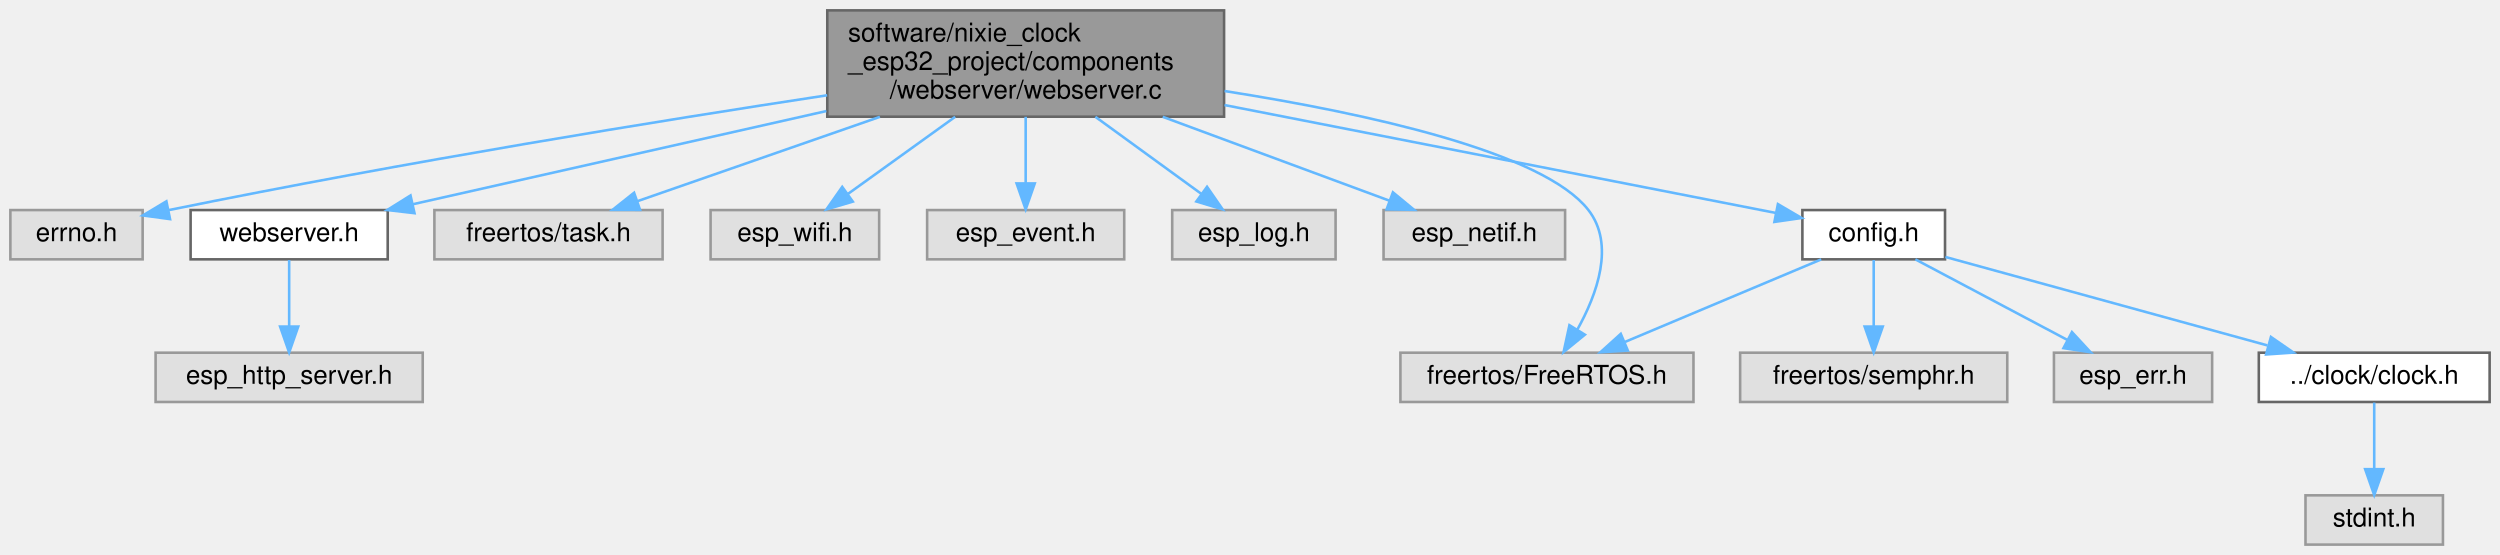
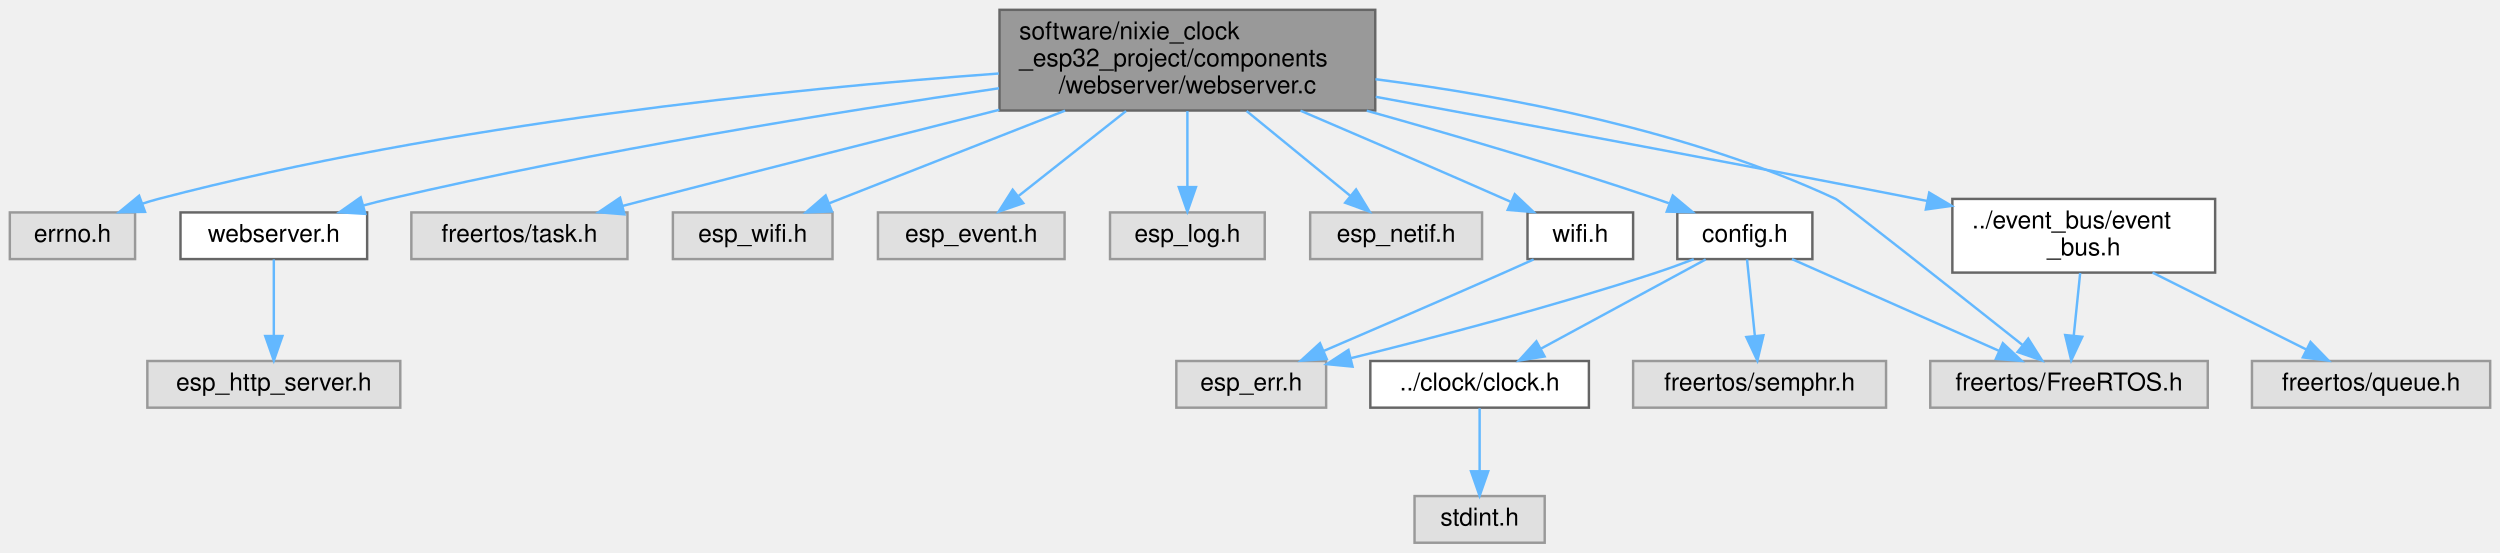
- <svg xmlns="http://www.w3.org/2000/svg" xmlns:xlink="http://www.w3.org/1999/xlink" width="964pt" height="214pt" viewBox="0.00 0.00 964.00 214.00">
-   <g id="graph0" class="graph" transform="scale(1 1) rotate(0) translate(4 210)">
+ <svg xmlns="http://www.w3.org/2000/svg" xmlns:xlink="http://www.w3.org/1999/xlink" width="1018pt" height="225pt" viewBox="0.00 0.00 1018.00 225.00">
+   <g id="graph0" class="graph" transform="scale(1 1) rotate(0) translate(4 221)">
    <g id="Node000001" class="node">
      <g id="a_Node000001">
        <a xlink:title=" ">
-           <polygon fill="#999999" stroke="#666666" points="468,-206 315,-206 315,-165 468,-165 468,-206" />
-           <text text-anchor="start" x="323" y="-194" font-family="Helvetica,sans-Serif" font-size="10.00">software/nixie_clock</text>
-           <text text-anchor="start" x="323" y="-183" font-family="Helvetica,sans-Serif" font-size="10.00">_esp32_project/components</text>
-           <text text-anchor="middle" x="391.5" y="-172" font-family="Helvetica,sans-Serif" font-size="10.00">/webserver/webserver.c</text>
+           <polygon fill="#999999" stroke="#666666" points="556,-217 403,-217 403,-176 556,-176 556,-217" />
+           <text text-anchor="start" x="411" y="-205" font-family="Helvetica,sans-Serif" font-size="10.00">software/nixie_clock</text>
+           <text text-anchor="start" x="411" y="-194" font-family="Helvetica,sans-Serif" font-size="10.00">_esp32_project/components</text>
+           <text text-anchor="middle" x="479.5" y="-183" font-family="Helvetica,sans-Serif" font-size="10.00">/webserver/webserver.c</text>
        </a>
      </g>
    </g>
    <g id="Node000002" class="node">
      <g id="a_Node000002">
        <a xlink:title=" ">
-           <polygon fill="#e0e0e0" stroke="#999999" points="51,-129 0,-129 0,-110 51,-110 51,-129" />
-           <text text-anchor="middle" x="25.5" y="-117" font-family="Helvetica,sans-Serif" font-size="10.00">errno.h</text>
+           <polygon fill="#e0e0e0" stroke="#999999" points="51,-134.5 0,-134.5 0,-115.5 51,-115.5 51,-134.5" />
+           <text text-anchor="middle" x="25.5" y="-122.5" font-family="Helvetica,sans-Serif" font-size="10.00">errno.h</text>
        </a>
      </g>
    </g>
    <g id="edge1_Node000001_Node000002" class="edge">
      <g id="a_edge1_Node000001_Node000002">
        <a xlink:title=" ">
-           <path fill="none" stroke="#63b8ff" d="M314.96,-173.27C249.98,-163.37 154.09,-147.89 60.94,-128.96" />
-           <polygon fill="#63b8ff" stroke="#63b8ff" points="61.57,-125.51 51.07,-126.93 60.16,-132.37 61.57,-125.51" />
+           <path fill="none" stroke="#63b8ff" d="M402.71,-191.07C317.83,-184.86 177.63,-170.67 60.5,-140 58.34,-139.43 56.13,-138.77 53.93,-138.05" />
+           <polygon fill="#63b8ff" stroke="#63b8ff" points="55.06,-134.73 44.47,-134.58 52.65,-141.3 55.06,-134.73" />
        </a>
      </g>
    </g>
    <g id="Node000003" class="node">
      <g id="a_Node000003">
        <a xlink:title=" ">
-           <polygon fill="#e0e0e0" stroke="#999999" points="649,-74 536,-74 536,-55 649,-55 649,-74" />
-           <text text-anchor="middle" x="592.5" y="-62" font-family="Helvetica,sans-Serif" font-size="10.00">freertos/FreeRTOS.h</text>
+           <polygon fill="#e0e0e0" stroke="#999999" points="895,-74 782,-74 782,-55 895,-55 895,-74" />
+           <text text-anchor="middle" x="838.5" y="-62" font-family="Helvetica,sans-Serif" font-size="10.00">freertos/FreeRTOS.h</text>
        </a>
      </g>
    </g>
    <g id="edge2_Node000001_Node000003" class="edge">
      <g id="a_edge2_Node000001_Node000003">
        <a xlink:title=" ">
-           <path fill="none" stroke="#63b8ff" d="M468.19,-174.9C523.42,-166.22 591.15,-151.35 608.5,-129 618.81,-115.72 611.87,-96.6 604.17,-82.81" />
-           <polygon fill="#63b8ff" stroke="#63b8ff" points="607.13,-80.95 598.92,-74.25 601.17,-84.61 607.13,-80.95" />
+           <path fill="none" stroke="#63b8ff" d="M556.09,-188.74C610.42,-181.75 683.96,-167.75 743.5,-140 745.65,-139 792.44,-102.02 819.54,-80.55" />
+           <polygon fill="#63b8ff" stroke="#63b8ff" points="821.9,-83.14 827.56,-74.18 817.55,-77.66 821.9,-83.14" />
        </a>
      </g>
    </g>
    <g id="Node000004" class="node">
      <g id="a_Node000004">
        <a xlink:title=" ">
-           <polygon fill="#e0e0e0" stroke="#999999" points="251.5,-129 163.5,-129 163.5,-110 251.5,-110 251.5,-129" />
-           <text text-anchor="middle" x="207.5" y="-117" font-family="Helvetica,sans-Serif" font-size="10.00">freertos/task.h</text>
+           <polygon fill="#e0e0e0" stroke="#999999" points="251.5,-134.5 163.5,-134.5 163.5,-115.5 251.5,-115.5 251.5,-134.5" />
+           <text text-anchor="middle" x="207.5" y="-122.5" font-family="Helvetica,sans-Serif" font-size="10.00">freertos/task.h</text>
        </a>
      </g>
    </g>
    <g id="edge3_Node000001_Node000004" class="edge">
      <g id="a_edge3_Node000001_Node000004">
        <a xlink:title=" ">
-           <path fill="none" stroke="#63b8ff" d="M335.29,-164.95C304.74,-154.32 267.95,-141.53 241.71,-132.4" />
-           <polygon fill="#63b8ff" stroke="#63b8ff" points="242.8,-129.07 232.2,-129.09 240.5,-135.68 242.8,-129.07" />
+           <path fill="none" stroke="#63b8ff" d="M402.93,-176.3C360.86,-165.69 307.78,-152.23 260.5,-140 256.93,-139.08 253.22,-138.11 249.5,-137.14" />
+           <polygon fill="#63b8ff" stroke="#63b8ff" points="250.28,-133.72 239.72,-134.57 248.5,-140.49 250.28,-133.72" />
        </a>
      </g>
    </g>
    <g id="Node000005" class="node">
      <g id="a_Node000005">
        <a xlink:title=" ">
-           <polygon fill="#e0e0e0" stroke="#999999" points="335,-129 270,-129 270,-110 335,-110 335,-129" />
-           <text text-anchor="middle" x="302.5" y="-117" font-family="Helvetica,sans-Serif" font-size="10.00">esp_wifi.h</text>
+           <polygon fill="#e0e0e0" stroke="#999999" points="335,-134.5 270,-134.5 270,-115.5 335,-115.5 335,-134.5" />
+           <text text-anchor="middle" x="302.5" y="-122.5" font-family="Helvetica,sans-Serif" font-size="10.00">esp_wifi.h</text>
        </a>
      </g>
    </g>
    <g id="edge4_Node000001_Node000005" class="edge">
      <g id="a_edge4_Node000001_Node000005">
        <a xlink:title=" ">
-           <path fill="none" stroke="#63b8ff" d="M364.31,-164.95C350.99,-155.37 335.2,-144.02 322.92,-135.19" />
-           <polygon fill="#63b8ff" stroke="#63b8ff" points="324.84,-132.26 314.68,-129.26 320.76,-137.94 324.84,-132.26" />
+           <path fill="none" stroke="#63b8ff" d="M429.72,-175.96C398.9,-163.85 360.26,-148.68 333.7,-138.25" />
+           <polygon fill="#63b8ff" stroke="#63b8ff" points="334.74,-134.9 324.16,-134.5 332.19,-141.42 334.74,-134.9" />
        </a>
      </g>
    </g>
    <g id="Node000006" class="node">
      <g id="a_Node000006">
        <a xlink:title=" ">
-           <polygon fill="#e0e0e0" stroke="#999999" points="429.5,-129 353.5,-129 353.5,-110 429.5,-110 429.5,-129" />
-           <text text-anchor="middle" x="391.5" y="-117" font-family="Helvetica,sans-Serif" font-size="10.00">esp_event.h</text>
+           <polygon fill="#e0e0e0" stroke="#999999" points="429.5,-134.5 353.5,-134.5 353.5,-115.5 429.5,-115.5 429.5,-134.5" />
+           <text text-anchor="middle" x="391.5" y="-122.5" font-family="Helvetica,sans-Serif" font-size="10.00">esp_event.h</text>
        </a>
      </g>
    </g>
    <g id="edge5_Node000001_Node000006" class="edge">
      <g id="a_edge5_Node000001_Node000006">
        <a xlink:title=" ">
-           <path fill="none" stroke="#63b8ff" d="M391.5,-164.95C391.5,-156.85 391.5,-147.5 391.5,-139.47" />
-           <polygon fill="#63b8ff" stroke="#63b8ff" points="395,-139.26 391.5,-129.26 388,-139.26 395,-139.26" />
+           <path fill="none" stroke="#63b8ff" d="M454.52,-175.77C440.65,-164.81 423.65,-151.39 410.81,-141.25" />
+           <polygon fill="#63b8ff" stroke="#63b8ff" points="412.68,-138.27 402.67,-134.82 408.35,-143.76 412.68,-138.27" />
        </a>
      </g>
    </g>
    <g id="Node000007" class="node">
      <g id="a_Node000007">
        <a xlink:title=" ">
-           <polygon fill="#e0e0e0" stroke="#999999" points="511,-129 448,-129 448,-110 511,-110 511,-129" />
-           <text text-anchor="middle" x="479.5" y="-117" font-family="Helvetica,sans-Serif" font-size="10.00">esp_log.h</text>
+           <polygon fill="#e0e0e0" stroke="#999999" points="511,-134.5 448,-134.5 448,-115.5 511,-115.5 511,-134.5" />
+           <text text-anchor="middle" x="479.5" y="-122.5" font-family="Helvetica,sans-Serif" font-size="10.00">esp_log.h</text>
        </a>
      </g>
    </g>
    <g id="edge6_Node000001_Node000007" class="edge">
      <g id="a_edge6_Node000001_Node000007">
        <a xlink:title=" ">
-           <path fill="none" stroke="#63b8ff" d="M418.38,-164.95C431.56,-155.37 447.16,-144.02 459.31,-135.19" />
-           <polygon fill="#63b8ff" stroke="#63b8ff" points="461.43,-137.97 467.45,-129.26 457.31,-132.31 461.43,-137.97" />
+           <path fill="none" stroke="#63b8ff" d="M479.5,-175.77C479.5,-166.08 479.5,-154.46 479.5,-144.88" />
+           <polygon fill="#63b8ff" stroke="#63b8ff" points="483,-144.82 479.5,-134.82 476,-144.82 483,-144.82" />
        </a>
      </g>
    </g>
    <g id="Node000008" class="node">
      <g id="a_Node000008">
        <a xlink:title=" ">
-           <polygon fill="#e0e0e0" stroke="#999999" points="599.5,-129 529.5,-129 529.5,-110 599.5,-110 599.5,-129" />
-           <text text-anchor="middle" x="564.5" y="-117" font-family="Helvetica,sans-Serif" font-size="10.00">esp_netif.h</text>
+           <polygon fill="#e0e0e0" stroke="#999999" points="599.5,-134.5 529.5,-134.5 529.5,-115.5 599.5,-115.5 599.5,-134.5" />
+           <text text-anchor="middle" x="564.5" y="-122.5" font-family="Helvetica,sans-Serif" font-size="10.00">esp_netif.h</text>
        </a>
      </g>
    </g>
    <g id="edge7_Node000001_Node000008" class="edge">
      <g id="a_edge7_Node000001_Node000008">
        <a xlink:title=" ">
-           <path fill="none" stroke="#63b8ff" d="M444.35,-164.95C472.82,-154.42 507.05,-141.75 531.68,-132.64" />
-           <polygon fill="#63b8ff" stroke="#63b8ff" points="533.11,-135.84 541.28,-129.09 530.68,-129.28 533.11,-135.84" />
+           <path fill="none" stroke="#63b8ff" d="M503.63,-175.77C517.03,-164.81 533.45,-151.39 545.85,-141.25" />
+           <polygon fill="#63b8ff" stroke="#63b8ff" points="548.19,-143.86 553.71,-134.82 543.76,-138.44 548.19,-143.86" />
        </a>
      </g>
    </g>
    <g id="Node000009" class="node">
      <g id="a_Node000009">
        <a xlink:href="webserver_8h.html" target="_top" xlink:title=" ">
-           <polygon fill="white" stroke="#666666" points="145.5,-129 69.5,-129 69.5,-110 145.5,-110 145.5,-129" />
-           <text text-anchor="middle" x="107.5" y="-117" font-family="Helvetica,sans-Serif" font-size="10.00">webserver.h</text>
+           <polygon fill="white" stroke="#666666" points="145.5,-134.5 69.5,-134.5 69.5,-115.5 145.5,-115.5 145.5,-134.5" />
+           <text text-anchor="middle" x="107.5" y="-122.5" font-family="Helvetica,sans-Serif" font-size="10.00">webserver.h</text>
        </a>
      </g>
    </g>
    <g id="edge8_Node000001_Node000009" class="edge">
      <g id="a_edge8_Node000001_Node000009">
        <a xlink:title=" ">
-           <path fill="none" stroke="#63b8ff" d="M314.65,-167.18C263.74,-155.71 198.58,-141.03 155.07,-131.22" />
-           <polygon fill="#63b8ff" stroke="#63b8ff" points="155.83,-127.8 145.31,-129.02 154.29,-134.63 155.83,-127.8" />
+           <path fill="none" stroke="#63b8ff" d="M402.81,-185.06C336.62,-175.43 238.67,-159.65 154.5,-140 151.08,-139.2 147.54,-138.3 144.01,-137.34" />
+           <polygon fill="#63b8ff" stroke="#63b8ff" points="144.77,-133.92 134.19,-134.56 142.86,-140.65 144.77,-133.92" />
        </a>
      </g>
    </g>
    <g id="Node000011" class="node">
      <g id="a_Node000011">
        <a xlink:href="config_8h.html" target="_top" xlink:title=" ">
-           <polygon fill="white" stroke="#666666" points="746,-129 691,-129 691,-110 746,-110 746,-129" />
-           <text text-anchor="middle" x="718.5" y="-117" font-family="Helvetica,sans-Serif" font-size="10.00">config.h</text>
+           <polygon fill="white" stroke="#666666" points="734,-134.5 679,-134.5 679,-115.5 734,-115.5 734,-134.5" />
+           <text text-anchor="middle" x="706.5" y="-122.5" font-family="Helvetica,sans-Serif" font-size="10.00">config.h</text>
        </a>
      </g>
    </g>
    <g id="edge10_Node000001_Node000011" class="edge">
      <g id="a_edge10_Node000001_Node000011">
        <a xlink:title=" ">
-           <path fill="none" stroke="#63b8ff" d="M468.17,-169.49C534.92,-156.43 628.89,-138.04 680.63,-127.91" />
-           <polygon fill="#63b8ff" stroke="#63b8ff" points="681.56,-131.3 690.7,-125.94 680.21,-124.43 681.56,-131.3" />
+           <path fill="none" stroke="#63b8ff" d="M552.53,-175.91C588.31,-165.9 631.91,-153.08 670.5,-140 672.16,-139.44 673.85,-138.84 675.56,-138.23" />
+           <polygon fill="#63b8ff" stroke="#63b8ff" points="677.15,-141.38 685.29,-134.6 674.7,-134.82 677.15,-141.38" />
+         </a>
+       </g>
+     </g>
+     <g id="Node000016" class="node">
+       <g id="a_Node000016">
+         <a xlink:href="wifi_8h.html" target="_top" xlink:title=" ">
+           <polygon fill="white" stroke="#666666" points="661,-134.5 618,-134.5 618,-115.5 661,-115.5 661,-134.5" />
+           <text text-anchor="middle" x="639.5" y="-122.5" font-family="Helvetica,sans-Serif" font-size="10.00">wifi.h</text>
+         </a>
+       </g>
+     </g>
+     <g id="edge16_Node000001_Node000016" class="edge">
+       <g id="a_edge16_Node000001_Node000016">
+         <a xlink:title=" ">
+           <path fill="none" stroke="#63b8ff" d="M525.56,-175.92C550.21,-165.38 581.06,-152.1 608.5,-140 609.35,-139.62 610.21,-139.24 611.09,-138.86" />
+           <polygon fill="#63b8ff" stroke="#63b8ff" points="612.81,-141.92 620.51,-134.64 609.95,-135.53 612.81,-141.92" />
+         </a>
+       </g>
+     </g>
+     <g id="Node000017" class="node">
+       <g id="a_Node000017">
+         <a xlink:href="event__bus_8h.html" target="_top" xlink:title=" ">
+           <polygon fill="white" stroke="#666666" points="898,-140 791,-140 791,-110 898,-110 898,-140" />
+           <text text-anchor="start" x="799" y="-128" font-family="Helvetica,sans-Serif" font-size="10.00">../event_bus/event</text>
+           <text text-anchor="middle" x="844.5" y="-117" font-family="Helvetica,sans-Serif" font-size="10.00">_bus.h</text>
+         </a>
+       </g>
+     </g>
+     <g id="edge18_Node000001_Node000017" class="edge">
+       <g id="a_edge18_Node000001_Node000017">
+         <a xlink:title=" ">
+           <path fill="none" stroke="#63b8ff" d="M556.19,-181.57C616.2,-170.57 701.74,-154.68 776.5,-140 777.94,-139.72 779.4,-139.43 780.87,-139.14" />
+           <polygon fill="#63b8ff" stroke="#63b8ff" points="781.58,-142.57 790.7,-137.17 780.2,-135.7 781.58,-142.57" />
        </a>
      </g>
    </g>
    <g id="Node000010" class="node">
      <g id="a_Node000010">
        <a xlink:title=" ">
          <polygon fill="#e0e0e0" stroke="#999999" points="159,-74 56,-74 56,-55 159,-55 159,-74" />
          <text text-anchor="middle" x="107.5" y="-62" font-family="Helvetica,sans-Serif" font-size="10.00">esp_http_server.h</text>
        </a>
      </g>
    </g>
    <g id="edge9_Node000009_Node000010" class="edge">
      <g id="a_edge9_Node000009_Node000010">
        <a xlink:title=" ">
-           <path fill="none" stroke="#63b8ff" d="M107.5,-109.75C107.5,-102.8 107.5,-92.85 107.5,-84.13" />
-           <polygon fill="#63b8ff" stroke="#63b8ff" points="111,-84.09 107.5,-74.09 104,-84.09 111,-84.09" />
+           <path fill="none" stroke="#63b8ff" d="M107.5,-115.37C107.5,-107.25 107.5,-94.81 107.5,-84.39" />
+           <polygon fill="#63b8ff" stroke="#63b8ff" points="111,-84.17 107.5,-74.17 104,-84.17 111,-84.17" />
        </a>
      </g>
    </g>
    <g id="edge14_Node000011_Node000003" class="edge">
      <g id="a_edge14_Node000011_Node000003">
        <a xlink:title=" ">
-           <path fill="none" stroke="#63b8ff" d="M698.26,-109.98C677.8,-101.38 645.97,-87.99 622.57,-78.15" />
-           <polygon fill="#63b8ff" stroke="#63b8ff" points="623.69,-74.82 613.11,-74.17 620.97,-81.27 623.69,-74.82" />
+           <path fill="none" stroke="#63b8ff" d="M725.69,-115.49C747.89,-105.66 784.62,-89.38 810.12,-78.08" />
+           <polygon fill="#63b8ff" stroke="#63b8ff" points="811.56,-81.27 819.28,-74.02 808.72,-74.87 811.56,-81.27" />
        </a>
      </g>
    </g>
    <g id="Node000012" class="node">
      <g id="a_Node000012">
        <a xlink:title=" ">
-           <polygon fill="#e0e0e0" stroke="#999999" points="849,-74 788,-74 788,-55 849,-55 849,-74" />
-           <text text-anchor="middle" x="818.5" y="-62" font-family="Helvetica,sans-Serif" font-size="10.00">esp_err.h</text>
+           <polygon fill="#e0e0e0" stroke="#999999" points="536,-74 475,-74 475,-55 536,-55 536,-74" />
+           <text text-anchor="middle" x="505.5" y="-62" font-family="Helvetica,sans-Serif" font-size="10.00">esp_err.h</text>
        </a>
      </g>
    </g>
    <g id="edge11_Node000011_Node000012" class="edge">
      <g id="a_edge11_Node000011_Node000012">
        <a xlink:title=" ">
-           <path fill="none" stroke="#63b8ff" d="M734.57,-109.98C750.36,-101.61 774.72,-88.7 793.13,-78.95" />
-           <polygon fill="#63b8ff" stroke="#63b8ff" points="794.94,-81.95 802.14,-74.17 791.67,-75.76 794.94,-81.95" />
+           <path fill="none" stroke="#63b8ff" d="M685.7,-115.47C680.75,-113.57 675.47,-111.63 670.5,-110 628.6,-96.25 579.74,-83.46 546.12,-75.16" />
+           <polygon fill="#63b8ff" stroke="#63b8ff" points="546.75,-71.71 536.2,-72.73 545.08,-78.51 546.75,-71.71" />
        </a>
      </g>
    </g>
    <g id="Node000013" class="node">
      <g id="a_Node000013">
        <a xlink:href="clock_8h.html" target="_top" xlink:title=" ">
-           <polygon fill="white" stroke="#666666" points="956,-74 867,-74 867,-55 956,-55 956,-74" />
-           <text text-anchor="middle" x="911.5" y="-62" font-family="Helvetica,sans-Serif" font-size="10.00">../clock/clock.h</text>
+           <polygon fill="white" stroke="#666666" points="643,-74 554,-74 554,-55 643,-55 643,-74" />
+           <text text-anchor="middle" x="598.5" y="-62" font-family="Helvetica,sans-Serif" font-size="10.00">../clock/clock.h</text>
        </a>
      </g>
    </g>
    <g id="edge12_Node000011_Node000013" class="edge">
      <g id="a_edge12_Node000011_Node000013">
        <a xlink:title=" ">
-           <path fill="none" stroke="#63b8ff" d="M746.15,-110.91C778.64,-101.98 832.85,-87.1 870.3,-76.81" />
-           <polygon fill="#63b8ff" stroke="#63b8ff" points="871.67,-80.07 880.38,-74.05 869.81,-73.32 871.67,-80.07" />
+           <path fill="none" stroke="#63b8ff" d="M690.56,-115.37C672.86,-105.78 644.04,-90.17 623.36,-78.97" />
+           <polygon fill="#63b8ff" stroke="#63b8ff" points="624.96,-75.85 614.5,-74.17 621.63,-82.01 624.96,-75.85" />
        </a>
      </g>
    </g>
    <g id="Node000015" class="node">
      <g id="a_Node000015">
        <a xlink:title=" ">
-           <polygon fill="#e0e0e0" stroke="#999999" points="770,-74 667,-74 667,-55 770,-55 770,-74" />
-           <text text-anchor="middle" x="718.5" y="-62" font-family="Helvetica,sans-Serif" font-size="10.00">freertos/semphr.h</text>
+           <polygon fill="#e0e0e0" stroke="#999999" points="764,-74 661,-74 661,-55 764,-55 764,-74" />
+           <text text-anchor="middle" x="712.5" y="-62" font-family="Helvetica,sans-Serif" font-size="10.00">freertos/semphr.h</text>
        </a>
      </g>
    </g>
    <g id="edge15_Node000011_Node000015" class="edge">
      <g id="a_edge15_Node000011_Node000015">
        <a xlink:title=" ">
-           <path fill="none" stroke="#63b8ff" d="M718.5,-109.75C718.5,-102.8 718.5,-92.85 718.5,-84.13" />
-           <polygon fill="#63b8ff" stroke="#63b8ff" points="722,-84.09 718.5,-74.09 715,-84.09 722,-84.09" />
+           <path fill="none" stroke="#63b8ff" d="M707.39,-115.37C708.22,-107.25 709.49,-94.81 710.56,-84.39" />
+           <polygon fill="#63b8ff" stroke="#63b8ff" points="714.07,-84.47 711.61,-74.17 707.11,-83.76 714.07,-84.47" />
        </a>
      </g>
    </g>
    <g id="Node000014" class="node">
      <g id="a_Node000014">
        <a xlink:title=" ">
-           <polygon fill="#e0e0e0" stroke="#999999" points="938,-19 885,-19 885,0 938,0 938,-19" />
-           <text text-anchor="middle" x="911.5" y="-7" font-family="Helvetica,sans-Serif" font-size="10.00">stdint.h</text>
+           <polygon fill="#e0e0e0" stroke="#999999" points="625,-19 572,-19 572,0 625,0 625,-19" />
+           <text text-anchor="middle" x="598.5" y="-7" font-family="Helvetica,sans-Serif" font-size="10.00">stdint.h</text>
        </a>
      </g>
    </g>
    <g id="edge13_Node000013_Node000014" class="edge">
      <g id="a_edge13_Node000013_Node000014">
        <a xlink:title=" ">
-           <path fill="none" stroke="#63b8ff" d="M911.5,-54.75C911.5,-47.8 911.5,-37.85 911.5,-29.13" />
-           <polygon fill="#63b8ff" stroke="#63b8ff" points="915,-29.09 911.5,-19.09 908,-29.09 915,-29.09" />
+           <path fill="none" stroke="#63b8ff" d="M598.5,-54.75C598.5,-47.8 598.5,-37.85 598.5,-29.13" />
+           <polygon fill="#63b8ff" stroke="#63b8ff" points="602,-29.09 598.5,-19.09 595,-29.09 602,-29.09" />
+         </a>
+       </g>
+     </g>
+     <g id="edge17_Node000016_Node000012" class="edge">
+       <g id="a_edge17_Node000016_Node000012">
+         <a xlink:title=" ">
+           <path fill="none" stroke="#63b8ff" d="M620.5,-115.36C616.54,-113.58 612.39,-111.72 608.5,-110 583.85,-99.11 555.76,-86.99 535.14,-78.15" />
+           <polygon fill="#63b8ff" stroke="#63b8ff" points="536.24,-74.82 525.67,-74.1 533.49,-81.25 536.24,-74.82" />
+         </a>
+       </g>
+     </g>
+     <g id="edge19_Node000017_Node000003" class="edge">
+       <g id="a_edge19_Node000017_Node000003">
+         <a xlink:title=" ">
+           <path fill="none" stroke="#63b8ff" d="M843.05,-109.84C842.27,-102.21 841.29,-92.7 840.44,-84.45" />
+           <polygon fill="#63b8ff" stroke="#63b8ff" points="843.9,-83.86 839.4,-74.27 836.94,-84.57 843.9,-83.86" />
+         </a>
+       </g>
+     </g>
+     <g id="Node000018" class="node">
+       <g id="a_Node000018">
+         <a xlink:title=" ">
+           <polygon fill="#e0e0e0" stroke="#999999" points="1010,-74 913,-74 913,-55 1010,-55 1010,-74" />
+           <text text-anchor="middle" x="961.5" y="-62" font-family="Helvetica,sans-Serif" font-size="10.00">freertos/queue.h</text>
+         </a>
+       </g>
+     </g>
+     <g id="edge20_Node000017_Node000018" class="edge">
+       <g id="a_edge20_Node000017_Node000018">
+         <a xlink:title=" ">
+           <path fill="none" stroke="#63b8ff" d="M872.52,-109.99C891.52,-100.49 916.47,-88.02 935.11,-78.69" />
+           <polygon fill="#63b8ff" stroke="#63b8ff" points="936.84,-81.74 944.22,-74.14 933.71,-75.48 936.84,-81.74" />
        </a>
      </g>
    </g>
  </g>
</svg>
